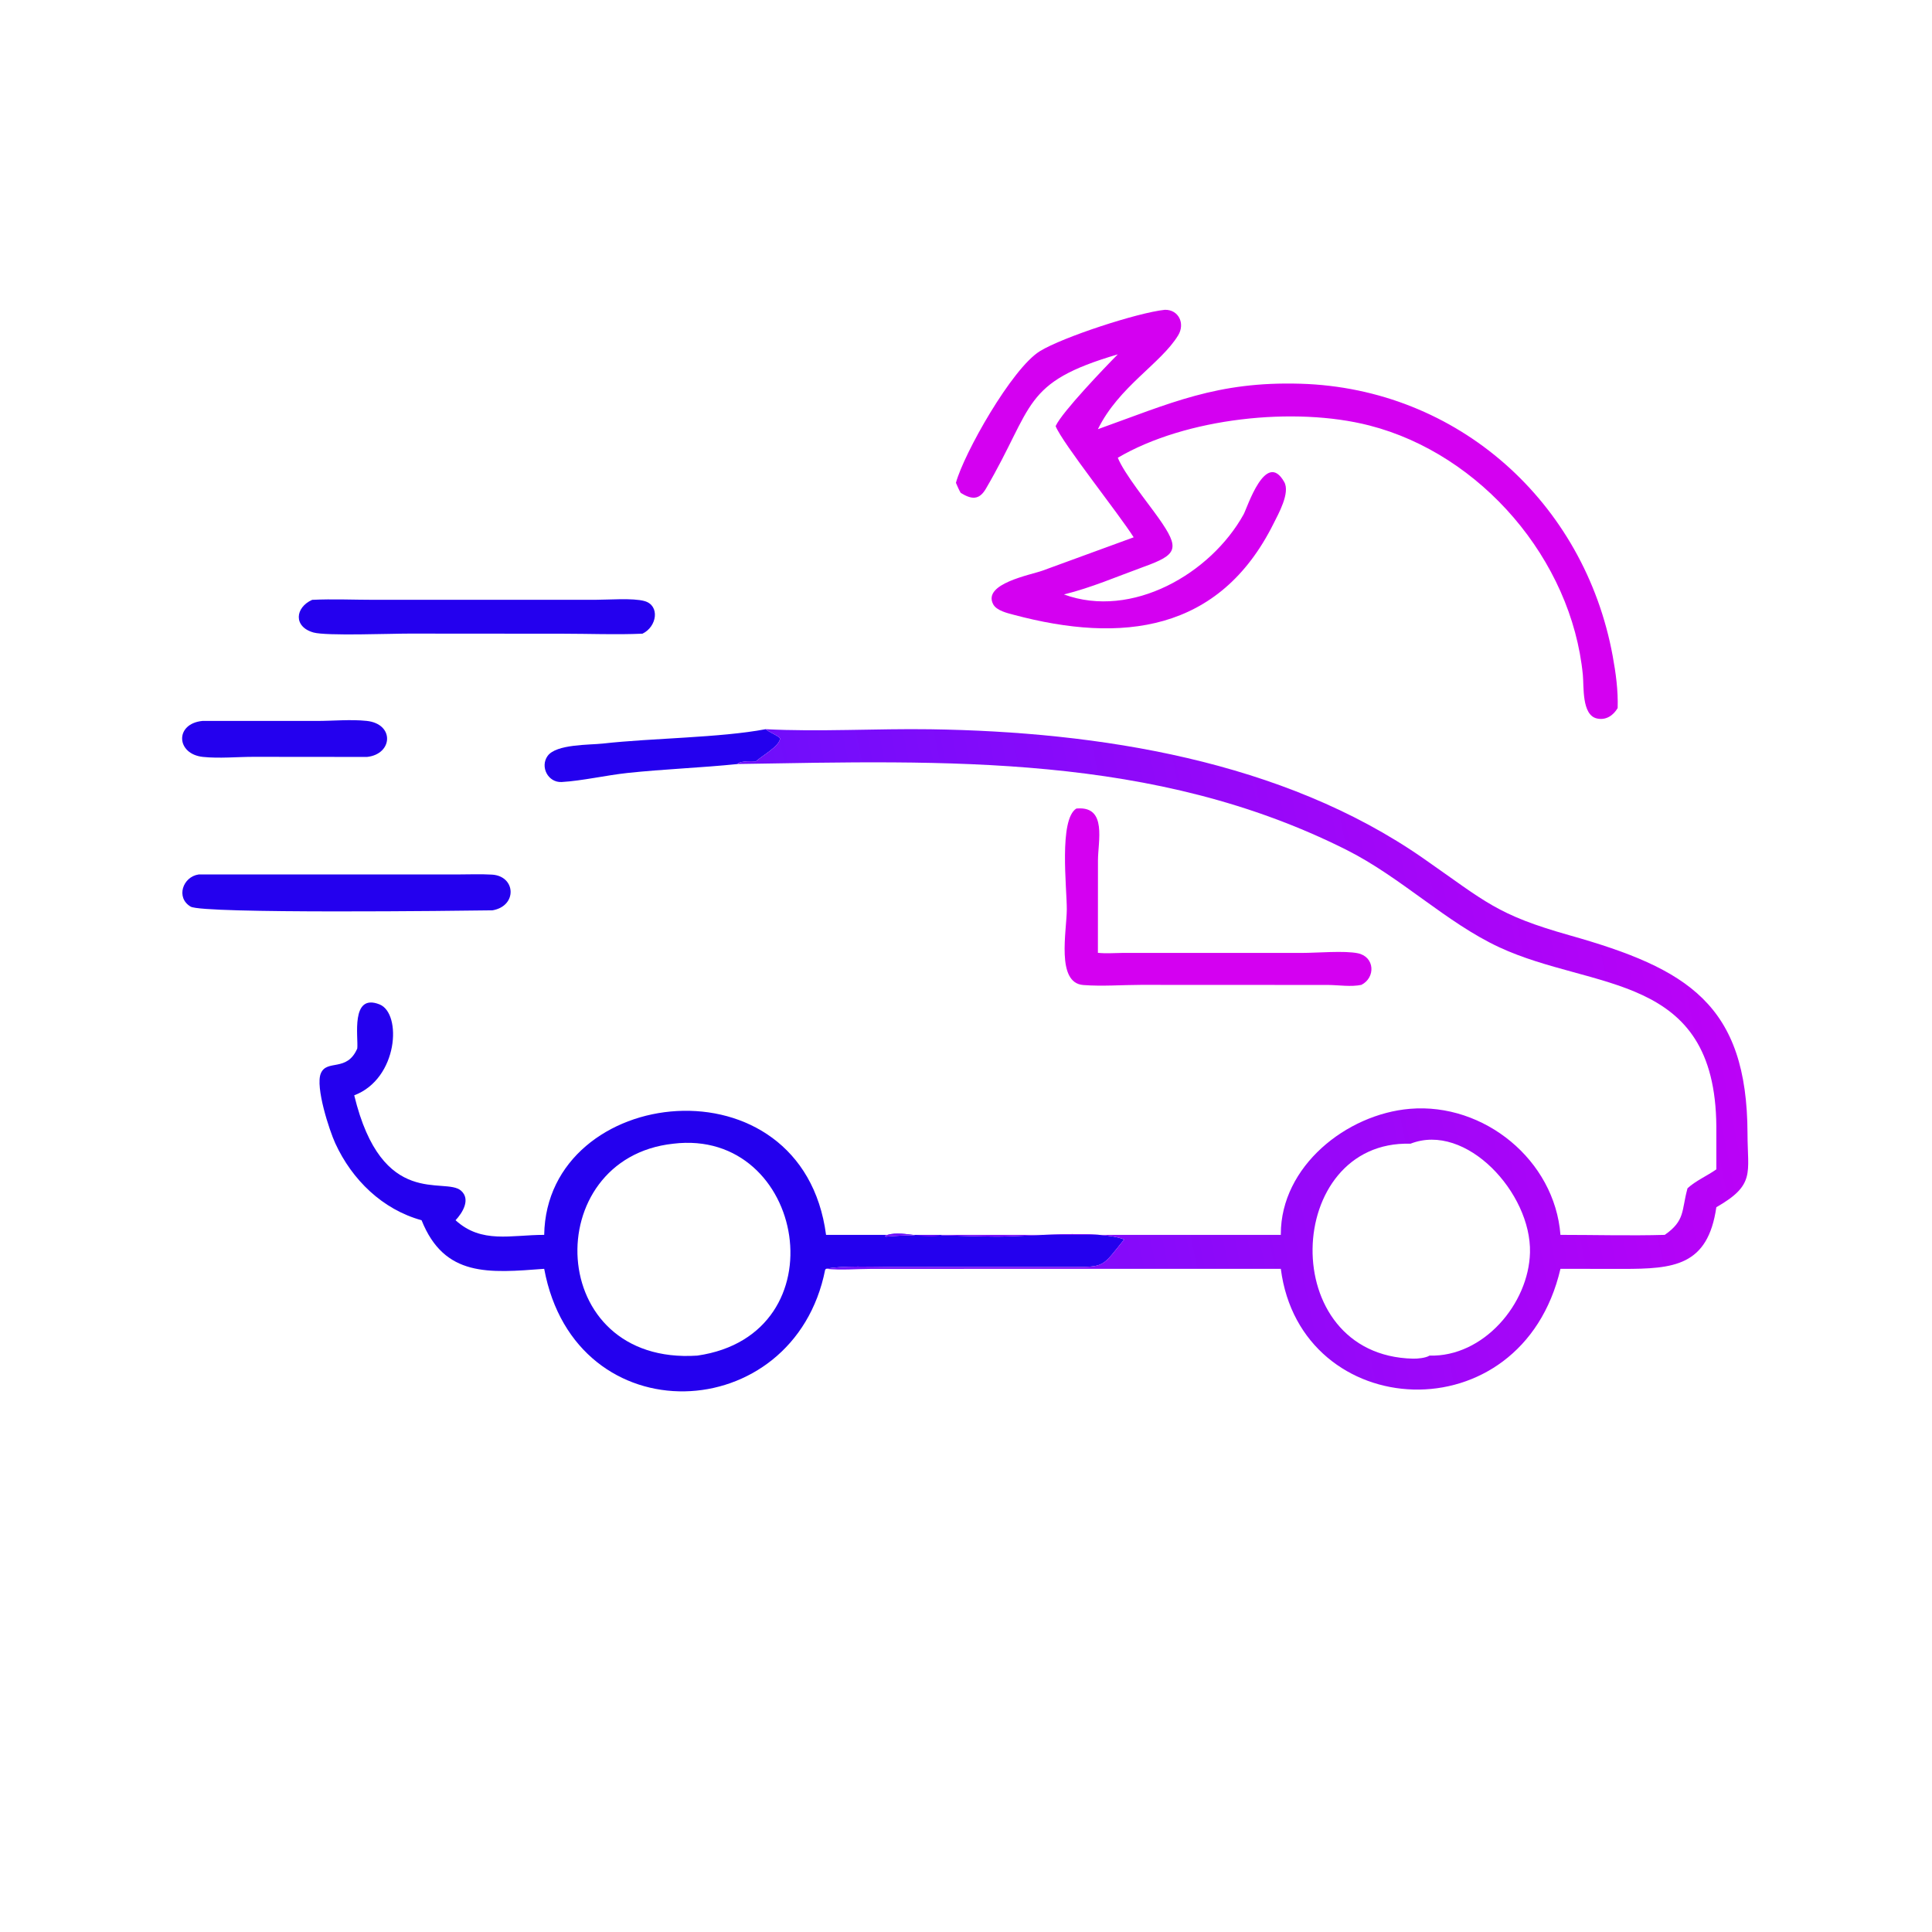
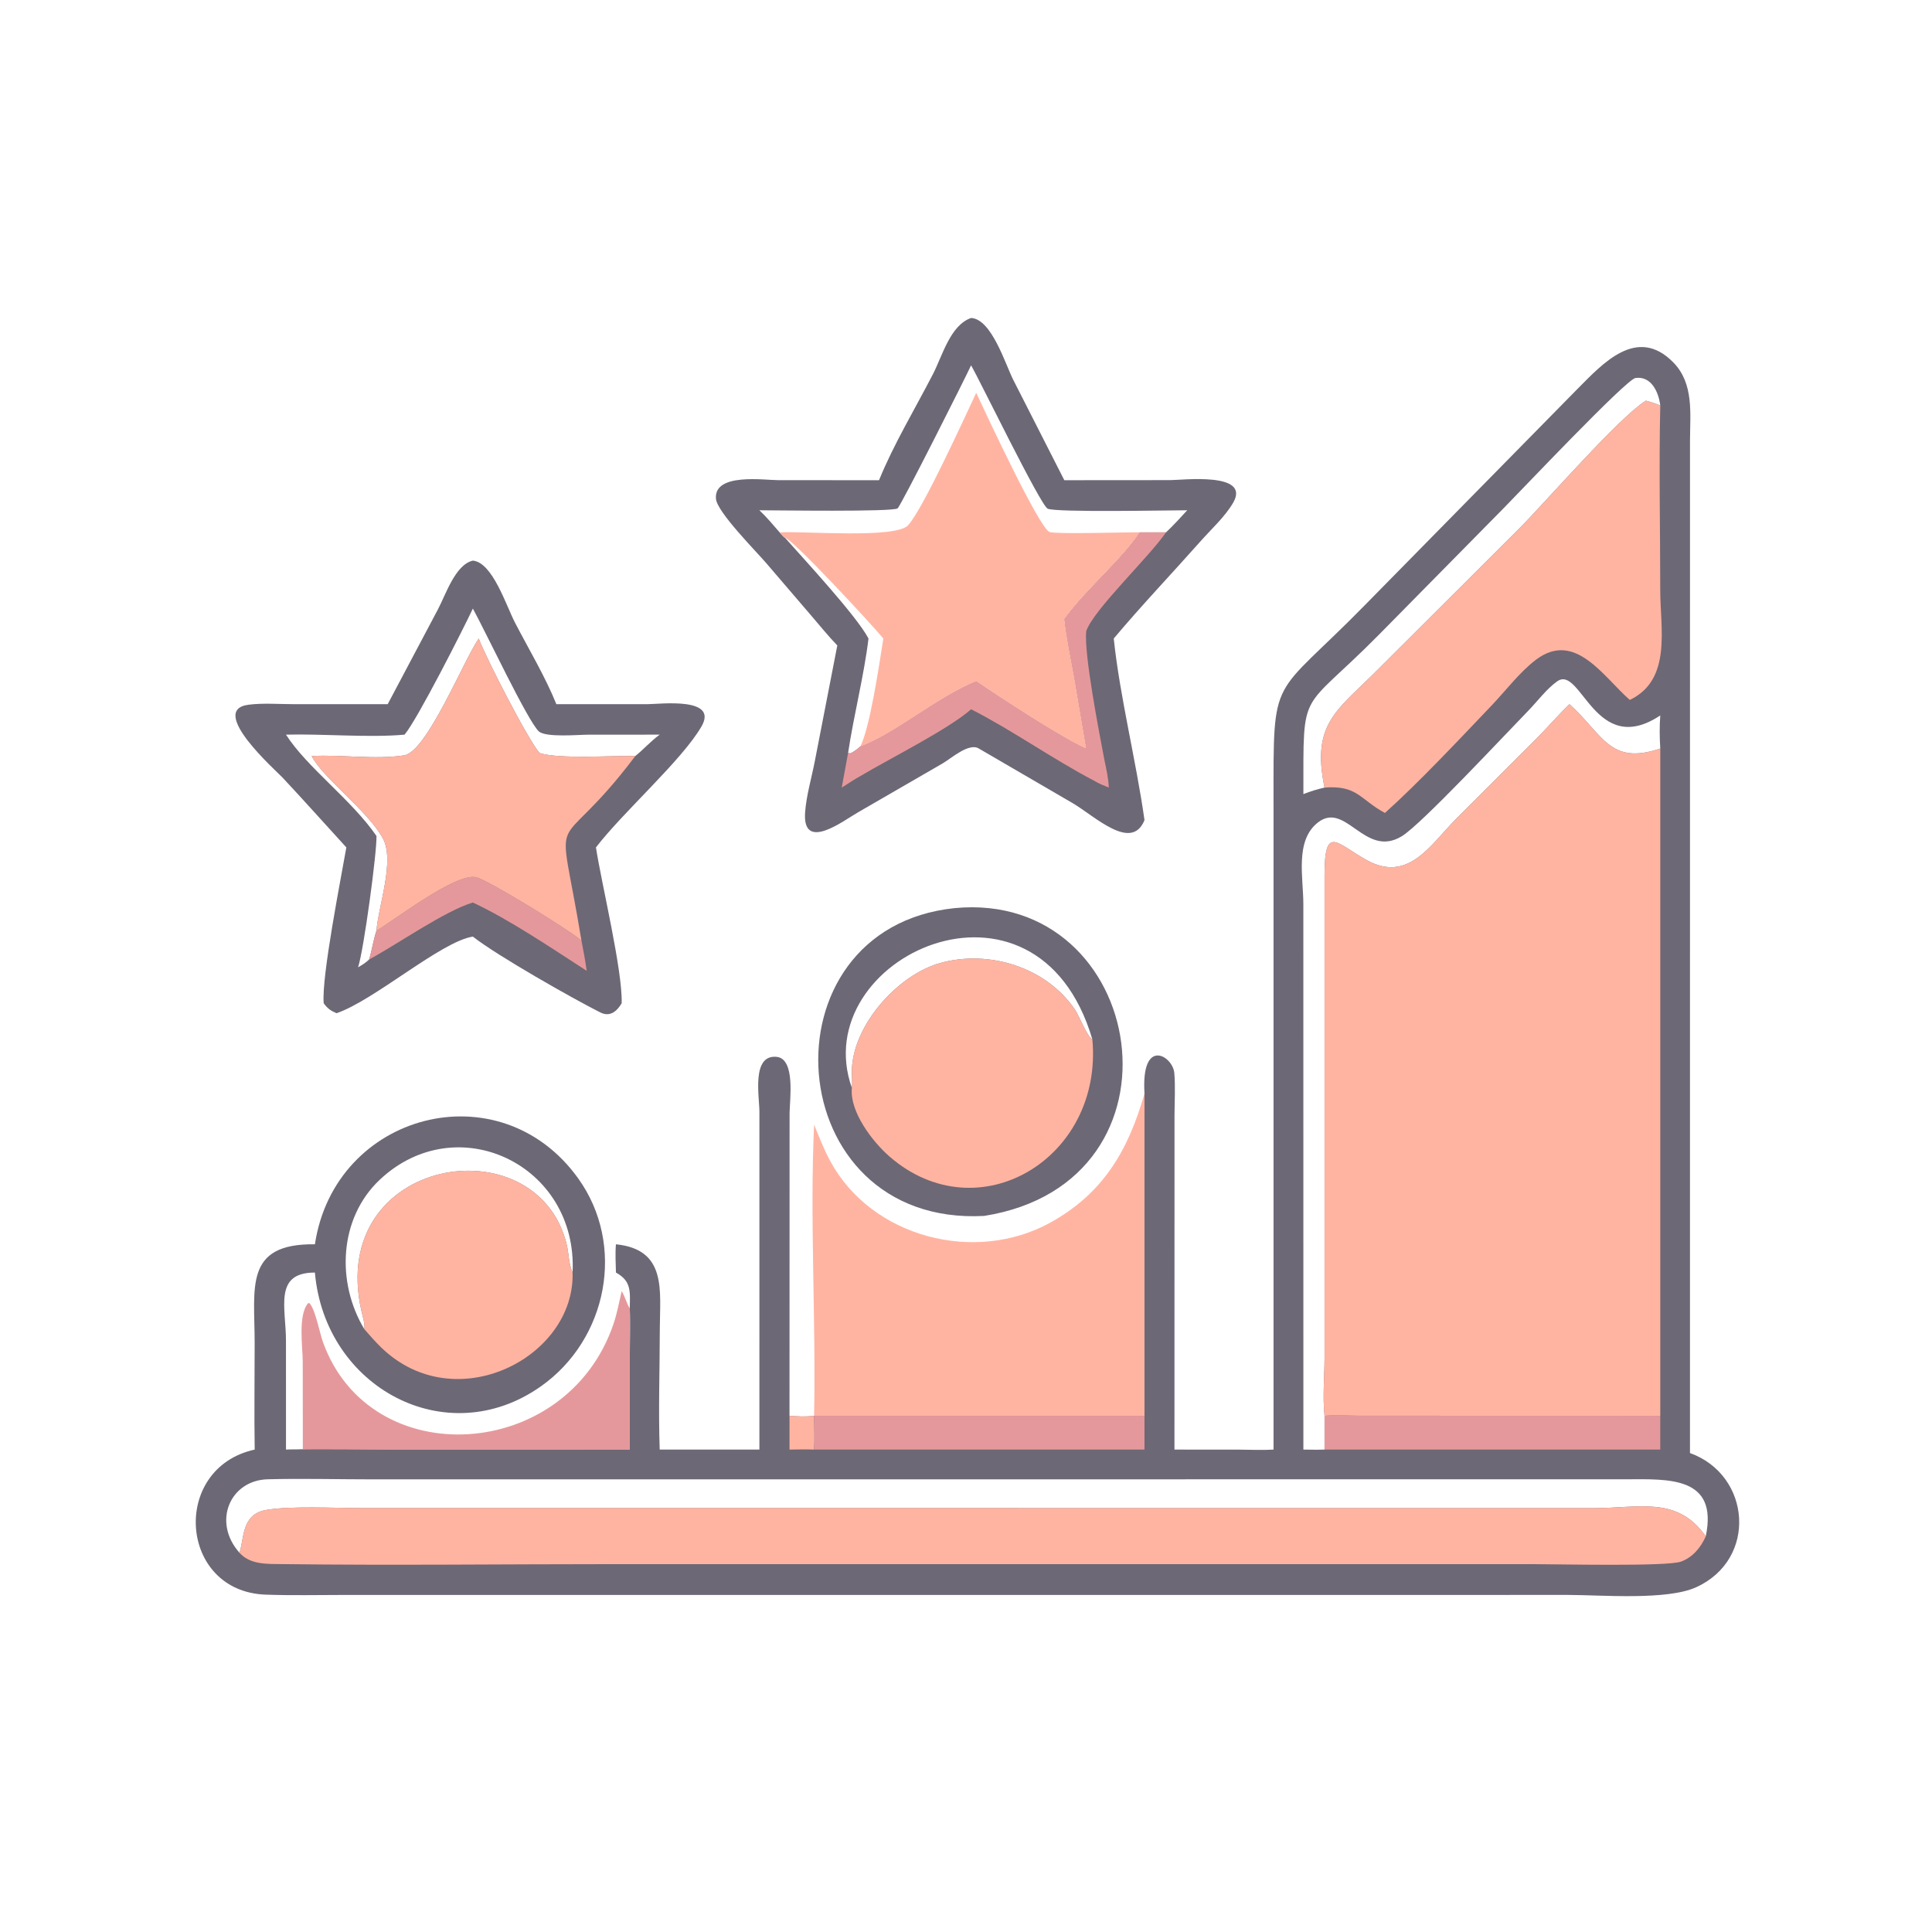
<svg xmlns="http://www.w3.org/2000/svg" width="1024" height="1024">
-   <path fill="#2400EE" transform="scale(2 2)" d="M53.675 191.052L83.942 191.057C88.221 191.056 92.932 190.599 97.156 191.043C104.604 191.827 104.134 199.849 97.275 200.596L67.195 200.568C62.83 200.57 58.136 201.038 53.805 200.592C46.629 199.852 46.256 191.761 53.675 191.052Z" />
-   <path fill="#2400EE" transform="scale(2 2)" d="M195.494 202.474C185.772 203.476 175.978 203.808 166.248 204.85C160.691 205.445 154.201 206.938 148.862 207.242C145.235 207.447 143.065 203.206 145.12 200.336C147.395 197.159 156.284 197.442 159.747 197.052C172.905 195.574 190.775 195.537 202.913 193.242C203.536 193.922 206.803 195.199 206.724 195.781C206.447 197.844 201.845 200.358 200.299 201.784C198.705 201.705 197.154 201.674 195.62 202.2L195.494 202.474Z" />
-   <path fill="#2400EE" transform="scale(2 2)" d="M52.64 231.744L121.153 231.741C124.201 231.74 127.341 231.602 130.381 231.783C136.725 232.161 137.151 240.106 130.517 241.246C122.284 241.367 53.807 242.211 50.524 240.266C46.522 237.894 48.44 232.353 52.64 231.744Z" />
-   <path fill="#2400EE" transform="scale(2 2)" d="M82.725 158.963C88.186 158.696 93.789 158.958 99.263 158.958L157.78 158.954C161.121 158.954 167.727 158.43 170.799 159.288C174.966 160.452 174.111 166.106 170.259 167.932C163.321 168.235 156.226 167.942 149.273 167.941L108.5 167.91C103.7 167.896 86.454 168.574 83.072 167.617C77.685 166.094 78.206 160.973 82.725 158.963Z" />
-   <path fill="#D400F1" transform="scale(2 2)" d="M285.244 214.273L285.609 214.247C293.4 213.749 290.974 222.943 290.971 228.052L290.955 252.509C293.095 252.734 295.324 252.553 297.475 252.533L345.071 252.534C349.114 252.529 356.258 251.889 359.831 252.622C364.343 253.548 364.595 259.061 360.782 260.999C358.048 261.576 354.795 261.053 351.989 261.024L302.337 261.002C297.322 261.007 292.055 261.43 287.068 261.041C279.824 260.477 282.691 246.782 282.713 240.98C282.734 235.342 280.569 217.178 285.244 214.273Z" />
-   <path fill="#D400F1" transform="scale(2 2)" d="M308.683 82.102C312.348 82.014 314.133 85.747 312.217 88.882C307.629 96.393 296.486 102.449 290.955 113.742C310.229 106.835 322.518 101.044 344.621 101.691C386.409 102.914 419.902 133.157 427.375 173.814C428.217 178.397 428.84 182.971 428.697 187.643C427.531 189.627 425.551 190.978 423.125 190.384C419.157 189.413 419.772 181.932 419.475 178.88C416.508 148.336 392.5 120.348 362.886 112.753C343.097 107.678 314.221 110.724 296.229 121.312C297.947 125.552 304.1 133.128 307.035 137.283C312.8 145.446 312.068 146.986 303.035 150.235C296.041 152.781 289.203 155.749 281.959 157.535C299.948 164.129 320.872 152.035 329.584 136.291C330.517 134.606 335.43 119.053 340.336 127.738C341.963 130.618 338.761 136.236 337.501 138.764C323.175 167.514 297.314 170.58 268.666 162.931C266.943 162.471 264.083 161.825 263.194 160.118C260.356 154.666 273.127 152.369 276.288 151.22L300.436 142.393C296.407 136.03 281.566 117.461 279.754 112.933L279.807 112.82C281.457 109.207 292.895 97.253 296.229 93.909C270.677 101.418 274.196 107.429 261.274 129.509C259.455 132.619 257.445 132.357 254.606 130.627C254.092 129.781 253.727 128.859 253.331 127.953C255.425 120.227 268.14 97.631 275.608 93.048C281.632 89.351 301.409 82.871 308.683 82.102Z" />
-   <path fill="#2400EE" transform="scale(2 2)" d="M94.679 277.866C95 274.989 92.817 263.089 100.589 266.179C106.553 268.55 105.554 285.86 93.874 290.272C101.255 320.702 117.908 311.758 122.19 315.549C124.791 317.852 122.561 321.421 120.728 323.375C127.636 329.673 135.389 327.247 144.218 327.255C144.847 287.335 212.646 279.651 218.913 327.255L249.677 327.255C245.216 328.662 238.498 325.735 234.483 327.517L234.729 327.728C245.458 326.813 253.86 327.662 264.02 327.711C271.899 327.749 291.463 325.784 297.903 328.48C292.044 335.748 292.856 335.762 284.108 335.763L235.802 335.737C231.591 335.734 222.901 335.36 218.913 336.251L218.678 336.49C210.412 378.242 152.465 380.769 144.218 336.251C129.584 337.354 117.775 338.517 111.722 323.375C101.359 320.527 93.296 312.661 88.857 302.998C87.269 299.541 83.519 288.043 85.021 284.458C86.623 280.633 91.94 284.2 94.679 277.866ZM178.394 303.096C142.835 306.966 144.355 361.963 184.811 359.249C223.169 353.7 213.483 298.814 178.394 303.096Z" />
-   <defs>
-     <linearGradient id="gradient_0" gradientUnits="userSpaceOnUse" x1="454.252" y1="248.153" x2="216.402" y2="295.903">
-       <stop offset="0" stop-color="#BB02F7" />
-       <stop offset="1" stop-color="#6E0EFB" />
-     </linearGradient>
-   </defs>
-   <path fill="url(#gradient_0)" transform="scale(2 2)" d="M202.913 193.242C216.929 193.985 232.362 193.05 246.599 193.263C291.106 193.926 339.888 201.499 377.218 227.49C393.869 239.084 396.607 242.398 415.978 247.871C447.181 256.687 463.032 266.139 463.109 300.476C463.132 310.923 465.223 313.994 454.848 319.927C452.589 335.515 443.574 336.277 430.009 336.272L413.536 336.251C403.198 380.684 344.667 377.124 339.43 336.251L231.085 336.264C227.071 336.277 222.901 336.66 218.913 336.251C222.901 335.36 231.591 335.734 235.802 335.737L284.108 335.763C292.856 335.762 292.044 335.748 297.903 328.48C291.463 325.784 271.899 327.749 264.02 327.711C253.86 327.662 245.458 326.813 234.729 327.728L234.483 327.517C238.498 325.735 245.216 328.662 249.677 327.255L339.43 327.255L339.429 327.022C339.453 309.078 356.836 295.268 373.637 293.848C393.262 292.19 412.016 307.44 413.536 327.255C422.731 327.252 431.988 327.515 441.177 327.255C446.586 323.473 445.609 320.899 447.125 315.226L447.215 314.9C449.387 312.904 452.415 311.613 454.848 309.893L454.846 298.5C454.543 257.499 422.32 262.666 397.306 251.028C383.261 244.493 371.254 232.466 356.811 225.214C305.779 199.59 250.656 201.571 195.494 202.474L195.62 202.2C197.154 201.674 198.705 201.705 200.299 201.784C201.845 200.358 206.447 197.844 206.724 195.781C206.803 195.199 203.536 193.922 202.913 193.242ZM373.792 303.096C340.198 302.1 337.967 359.263 374.49 360.059C375.661 360.084 377.822 359.89 378.838 359.249C393.093 359.652 405.132 345.567 405.463 331.919C405.844 316.188 388.517 297.319 373.792 303.096Z" />
+   <path fill="#E5989B" transform="scale(2 2)" d="M80.252 384.155L80.229 360.821C80.225 357.013 78.906 348.471 81.665 345.349L82.015 345.343C83.639 347.183 84.667 353.116 85.592 355.683C98.186 390.637 150.188 387.358 162.573 350.883C163.529 348.068 164.087 345.058 164.752 342.161C165.643 343.623 166.008 345.276 166.894 346.745C167.106 350.932 166.909 355.193 166.903 359.387L166.894 384.155L106.28 384.164C96.126 384.162 85.932 383.912 75.792 384.155C77.251 383.973 78.785 384.116 80.252 384.155Z" />
+   <path fill="#FFB4A2" transform="scale(2 2)" d="M215.742 298.041C217.071 301.275 218.324 304.55 219.986 307.632C230.953 327.973 258.422 335.028 278.365 323.99C292.42 316.211 299.033 304.791 303.303 289.78L303.303 375.203L215.742 375.203C216.261 349.769 214.585 323.146 215.742 298.041Z" />
+   <path fill="#6D6875" transform="scale(2 2)" d="M253.02 240.657C304.038 235.793 317.038 313.315 260.801 322.234C206.31 325.141 201.06 246.032 253.02 240.657ZM225.751 288.3C225.94 286.651 225.691 284.927 225.764 283.261C226.289 271.303 238.053 258.361 249.047 255.243C261.965 251.581 277.287 256.281 284.902 267.609C286.089 269.374 288.007 274.604 289.486 275.439C274.745 225.446 213.52 253.759 225.751 288.3Z" />
+   <path fill="#FFB4A2" transform="scale(2 2)" d="M225.751 288.3C225.94 286.651 225.691 284.927 225.764 283.261C226.289 271.303 238.053 258.361 249.047 255.243C261.965 251.581 277.287 256.281 284.902 267.609C286.089 269.374 288.007 274.604 289.486 275.439C292.38 307.06 259.209 326.856 235.76 306.516C231.284 302.634 225.118 294.645 225.751 288.3Z" />
+   <path fill="#6D6875" transform="scale(2 2)" d="M125.314 148.569C130.545 149.056 134.116 160.459 136.508 165.066C140.141 172.062 144.513 179.34 147.445 186.62L171.603 186.613C174.856 186.607 190.46 184.613 185.915 192.497C180.741 201.47 165.183 215.127 157.932 224.575C159.438 234.32 164.994 257.098 164.752 265.875C163.467 268.038 161.622 269.572 159.131 268.326C152.115 264.815 131.619 253.206 125.314 248.207C116.899 249.5 99.15 265.135 89.182 268.514C87.604 267.839 86.811 267.271 85.784 265.875C85.16 258.867 90.47 232.203 91.785 224.575C86.169 218.432 80.628 212.214 74.941 206.136C73.073 204.139 54.979 188.16 65.852 186.761C69.748 186.26 74.025 186.615 77.974 186.614L102.742 186.62L116.046 161.507C118.12 157.628 120.636 149.645 125.314 148.569ZM107.213 194.687C97.833 195.551 85.618 194.429 75.792 194.687C81.335 203.365 93.133 211.911 99.77 221.536C99.918 225.736 96.406 251.794 94.894 256.339C95.985 255.724 96.908 255.147 97.823 254.272C98.584 251.752 98.924 249.175 99.77 246.656C100.272 240 104.703 228.083 101.45 222.144C97.452 214.846 85.378 205.967 82.602 200.353C90.619 199.925 99.185 201.371 107.093 200.177C113.092 199.272 122.812 175.135 126.866 169.214C128.787 174.352 140.022 196.236 143.006 199.564C148.28 201.224 162.037 200.216 168.371 200.353C170.611 198.542 172.492 196.385 174.828 194.687L155.822 194.7C153.368 194.702 144.683 195.501 142.811 193.838C139.918 191.268 128.351 166.715 125.314 161.276C123.003 166.22 110.617 190.696 107.213 194.687Z" />
+   <path fill="#E5989B" transform="scale(2 2)" d="M99.77 246.656C104.705 243.699 120.824 231.279 126.14 232.46C129.345 233.172 150.966 246.536 154.089 249.256C154.633 251.928 155.099 254.587 155.486 257.286C146.504 251.483 135.01 243.686 125.314 239.181C117.952 241.353 105.37 250.21 97.823 254.272C98.584 251.752 98.924 249.175 99.77 246.656Z" />
+   <path fill="#FFB4A2" transform="scale(2 2)" d="M126.866 169.214C128.787 174.352 140.022 196.236 143.006 199.564C148.28 201.224 162.037 200.216 168.371 200.353C146.214 229.699 147.638 210.086 154.089 249.256C150.966 246.536 129.345 233.172 126.14 232.46C120.824 231.279 104.705 243.699 99.77 246.656C100.272 240 104.703 228.083 101.45 222.144C97.452 214.846 85.378 205.967 82.602 200.353C90.619 199.925 99.185 201.371 107.093 200.177C113.092 199.272 122.812 175.135 126.866 169.214Z" />
+   <path fill="#6D6875" transform="scale(2 2)" d="M257.354 84.265C262.758 84.552 266.378 96.366 268.481 100.576L282.055 127.26L310.103 127.238C313.386 127.234 331.522 125.014 326.813 133.203C324.706 136.868 320.937 140.304 318.133 143.465C310.678 151.871 302.284 160.709 295.157 169.214C296.741 184.49 301.104 201.655 303.303 217.338C299.86 225.813 290.152 216.288 284.211 212.81L259.401 198.367C256.777 196.759 252.077 200.987 249.833 202.296L227.433 215.246C223.562 217.45 212.58 225.955 213.363 215.251C213.687 210.831 215.079 206.147 215.923 201.778L221.895 171.053C219.408 168.469 217.165 165.678 214.829 162.961L203.153 149.341C200.558 146.27 190.042 135.734 189.734 132.193C189.128 125.229 202.564 127.252 206.344 127.251L232.949 127.26C236.88 117.629 242.492 108.363 247.26 99.109C249.776 94.226 251.823 86.198 257.354 84.265ZM258.714 104.103C255.594 110.676 244.85 134.415 240.699 139.161C237.482 142.84 212.715 140.678 206.612 141.085C206.956 141.449 207.629 142.339 208.05 142.532C212.919 148.034 227.028 163.239 230.162 169.214C228.991 178.963 226.252 189.554 224.749 199.564L225.381 199.648C226.393 199.161 227.146 198.568 227.985 197.827L227.985 197.827C237.421 194.289 248.047 184.909 258.714 180.511C264.847 184.718 281.711 195.738 287.851 198.367L284.669 179.58C283.745 174.427 282.605 169.238 282.055 164.034C287.897 156.039 297.091 148.486 302.031 141.085C298.212 141.006 280.252 141.624 278.159 140.989C275.466 140.172 260.579 108.142 258.714 104.103ZM257.354 96.807C255.832 100.135 238.751 134.045 237.876 134.721C236.611 135.698 205.515 135.229 201.248 135.226C203.174 137.04 204.88 139.088 206.612 141.085C212.715 140.678 237.482 142.84 240.699 139.161C244.85 134.415 255.594 110.676 258.714 104.103C260.579 108.142 275.466 140.172 278.159 140.989C280.252 141.624 298.212 141.006 302.031 141.085L309.009 141.085C310.979 139.224 312.794 137.218 314.629 135.226C309.379 135.236 280.003 135.833 277.652 134.814C275.786 134.005 259.558 100.615 257.354 96.807Z" />
+   <path fill="#E5989B" transform="scale(2 2)" d="M302.031 141.085L309.009 141.085C304.275 147.922 289.866 161.505 287.851 167.266C287.24 173.383 291.335 194.276 292.662 201.322C293.184 203.767 293.732 206.209 293.843 208.715C292.534 208.183 291.225 207.696 290.026 206.938C278.859 201.103 268.543 193.673 257.354 187.963C251.255 193.336 235.669 201.07 227.985 205.681C226.31 206.573 224.7 207.729 223.068 208.715L224.749 199.564L225.381 199.648C226.393 199.161 227.146 198.568 227.985 197.827L227.985 197.827C237.421 194.289 248.047 184.909 258.714 180.511C264.847 184.718 281.711 195.738 287.851 198.367L284.669 179.58C283.745 174.427 282.605 169.238 282.055 164.034C287.897 156.039 297.091 148.486 302.031 141.085Z" />
+   <path fill="#FFB4A2" transform="scale(2 2)" d="M258.714 104.103C260.579 108.142 275.466 140.172 278.159 140.989C280.252 141.624 298.212 141.006 302.031 141.085C297.091 148.486 287.897 156.039 282.055 164.034C282.605 169.238 283.745 174.427 284.669 179.58L287.851 198.367C281.711 195.738 264.847 184.718 258.714 180.511C248.047 184.909 237.421 194.289 227.985 197.827L227.985 197.827C227.146 198.568 226.393 199.161 225.381 199.648L224.749 199.564C226.252 189.554 228.991 178.963 230.162 169.214C227.028 163.239 212.919 148.034 208.05 142.532C207.629 142.339 206.956 141.449 206.612 141.085C212.715 140.678 237.482 142.84 240.699 139.161C244.85 134.415 255.594 110.676 258.714 104.103ZM208.05 142.532C212.919 148.034 227.028 163.239 230.162 169.214C228.991 178.963 226.252 189.554 224.749 199.564L225.381 199.648C226.393 199.161 227.146 198.568 227.985 197.827C230.553 192.833 233.013 176.07 234.092 169.214C231.289 165.77 210.141 142.925 208.05 142.532Z" />
+   <path fill="#6D6875" transform="scale(2 2)" d="M337.503 384.155L337.499 213.004C337.492 177.685 336.757 185.851 361.831 160.239L418.083 103.034C424.645 96.461 433.79 86.184 443.463 96.062C448.938 101.654 447.891 109.608 447.867 116.757L447.862 385.07C464.035 390.893 465.835 413.2 449.517 420.629C441.713 424.182 424.323 422.679 415.653 422.673L91.172 422.678C84.257 422.677 77.288 422.848 70.379 422.595C47.363 421.75 45.17 389.054 67.496 384.155C67.349 374.718 67.489 365.258 67.486 355.818C67.481 341.167 64.657 329.503 83.454 329.75C88.717 294.848 132.454 283.331 153.226 312.285C165.925 329.986 160.994 354.93 143.359 367.386C118.341 385.058 86.108 367.772 83.454 337.241C72.466 337.242 75.787 346.516 75.786 355.36L75.792 384.155C85.932 383.912 96.126 384.162 106.28 384.164L166.894 384.155L166.903 359.387C166.909 355.193 167.106 350.932 166.894 346.745C166.971 342.308 167.399 339.533 163.229 337.241C163.186 334.767 163.01 332.215 163.229 329.75C176.889 331.124 174.865 342.191 174.854 352.381C174.842 362.928 174.461 373.622 174.828 384.155L201.248 384.155L201.253 294.682C201.253 290.638 199.109 279.505 205.749 280.068C210.915 280.505 209.254 291.643 209.247 295.045L209.227 375.203C211.426 375.368 213.548 375.496 215.742 375.203L303.303 375.203L303.303 289.78C302.354 274.71 310.837 279.793 311.21 284.395C311.505 288.04 311.271 291.847 311.258 295.508L311.244 384.155L328.306 384.166C331.345 384.177 334.474 384.345 337.503 384.155ZM63.449 411.474C64.764 407.91 63.872 401.324 70.481 400.162C76.877 399.037 88.789 399.655 95.607 399.654L422.115 399.678C434.403 399.692 444.413 396.322 452.046 407.141C455.393 391.151 442.084 391.991 430.847 392.029L98.769 392.046C89.526 392.046 80.203 391.787 70.968 392.024C60.889 392.282 56.24 403.374 63.449 411.474ZM345.411 384.155C347.279 384.175 349.15 384.219 351.018 384.155L351.018 375.203C350.485 370.13 351.007 364.901 351.018 359.807L351.018 231.792C351.055 218.268 354.267 223.595 362.28 227.984C373.263 234 379.127 223.825 385.888 217L407.377 195.522C410.271 192.607 412.97 189.459 415.926 186.62C424.778 194.56 426.56 202.939 439.988 198.367C439.808 195.415 439.765 192.554 439.988 189.6C422.689 201.077 419.005 176.108 412.684 180.556C409.864 182.54 407.381 185.919 404.96 188.402C398.659 194.867 376.643 218.494 371.473 221.624C361.689 227.549 356.654 212.199 349.265 217.965C343.113 222.767 345.402 232.533 345.402 239.594L345.411 384.155ZM345.411 210.444C347.254 209.708 349.083 209.157 351.018 208.715C347.393 191.242 354.695 188.128 366.004 176.577L402.736 139.95C409.535 133.073 429.135 110.548 436.164 106.188C437.493 106.508 438.717 106.951 439.988 107.444C439.564 103.949 437.625 99.575 433.414 100.175C430.947 100.526 402.52 130.606 398.536 134.621L365.374 168.257C344.404 189.456 345.443 181.614 345.411 210.444ZM96.561 352.257C96.744 350.694 96.086 348.807 95.747 347.275C86.716 306.503 142.16 297.609 150.141 329.639C150.771 332.167 150.649 334.829 151.743 337.241C153.124 308.607 121.062 293.436 100.665 312.62C89.784 322.853 89.085 339.877 96.561 352.257Z" />
+   <path fill="#FFB4A2" transform="scale(2 2)" d="M209.227 375.203C211.426 375.368 213.548 375.496 215.742 375.203C215.789 378.182 215.911 381.18 215.742 384.155C213.577 384.058 211.395 384.133 209.227 384.155L209.227 375.203Z" />
+   <path fill="#E5989B" transform="scale(2 2)" d="M303.303 375.203L303.303 384.155L215.742 384.155C215.911 381.18 215.789 378.182 215.742 375.203L303.303 375.203Z" />
+   <path fill="#E5989B" transform="scale(2 2)" d="M439.988 375.203L439.988 384.155L351.018 384.155L351.018 375.203C354.086 374.921 357.311 375.169 360.401 375.181L439.988 375.203Z" />
+   <path fill="#FFB4A2" transform="scale(2 2)" d="M96.561 352.257C96.744 350.694 96.086 348.807 95.747 347.275C86.716 306.503 142.16 297.609 150.141 329.639C150.771 332.167 150.649 334.829 151.743 337.241C152.389 359.785 120.669 376.057 101.092 357.159C99.491 355.614 98.023 353.931 96.561 352.257Z" />
+   <path fill="#FFB4A2" transform="scale(2 2)" d="M436.164 106.188C437.493 106.508 438.717 106.951 439.988 107.444C439.617 123.739 439.979 140.134 439.981 156.439C439.982 166.577 443.113 180.129 431.913 185.487C424.887 179.331 417.404 167.03 407.074 174.816C402.753 178.073 399.083 182.979 395.333 186.912C386.95 195.704 375.951 207.448 367.016 215.441C360.382 211.853 359.735 208.038 351.018 208.715C347.393 191.242 354.695 188.128 366.004 176.577L402.736 139.95C409.535 133.073 429.135 110.548 436.164 106.188Z" />
+   <path fill="#FFB4A2" transform="scale(2 2)" d="M63.449 411.474C64.764 407.91 63.872 401.324 70.481 400.162C76.877 399.037 88.789 399.655 95.607 399.654L422.115 399.678C434.403 399.692 444.413 396.322 452.046 407.141C450.75 410.08 448.595 412.705 445.495 413.838C441.774 415.199 412.696 414.512 405.915 414.511L162.976 414.51C133.609 414.51 104.196 414.87 74.836 414.504C70.918 414.455 66.297 414.716 63.449 411.474Z" />
+   <path fill="#FFB4A2" transform="scale(2 2)" d="M415.926 186.62C424.778 194.56 426.56 202.939 439.988 198.367L439.988 375.203L360.401 375.181C357.311 375.169 354.086 374.921 351.018 375.203C350.485 370.13 351.007 364.901 351.018 359.807L351.018 231.792C351.055 218.268 354.267 223.595 362.28 227.984C373.263 234 379.127 223.825 385.888 217L407.377 195.522C410.271 192.607 412.97 189.459 415.926 186.62Z" />
</svg>
